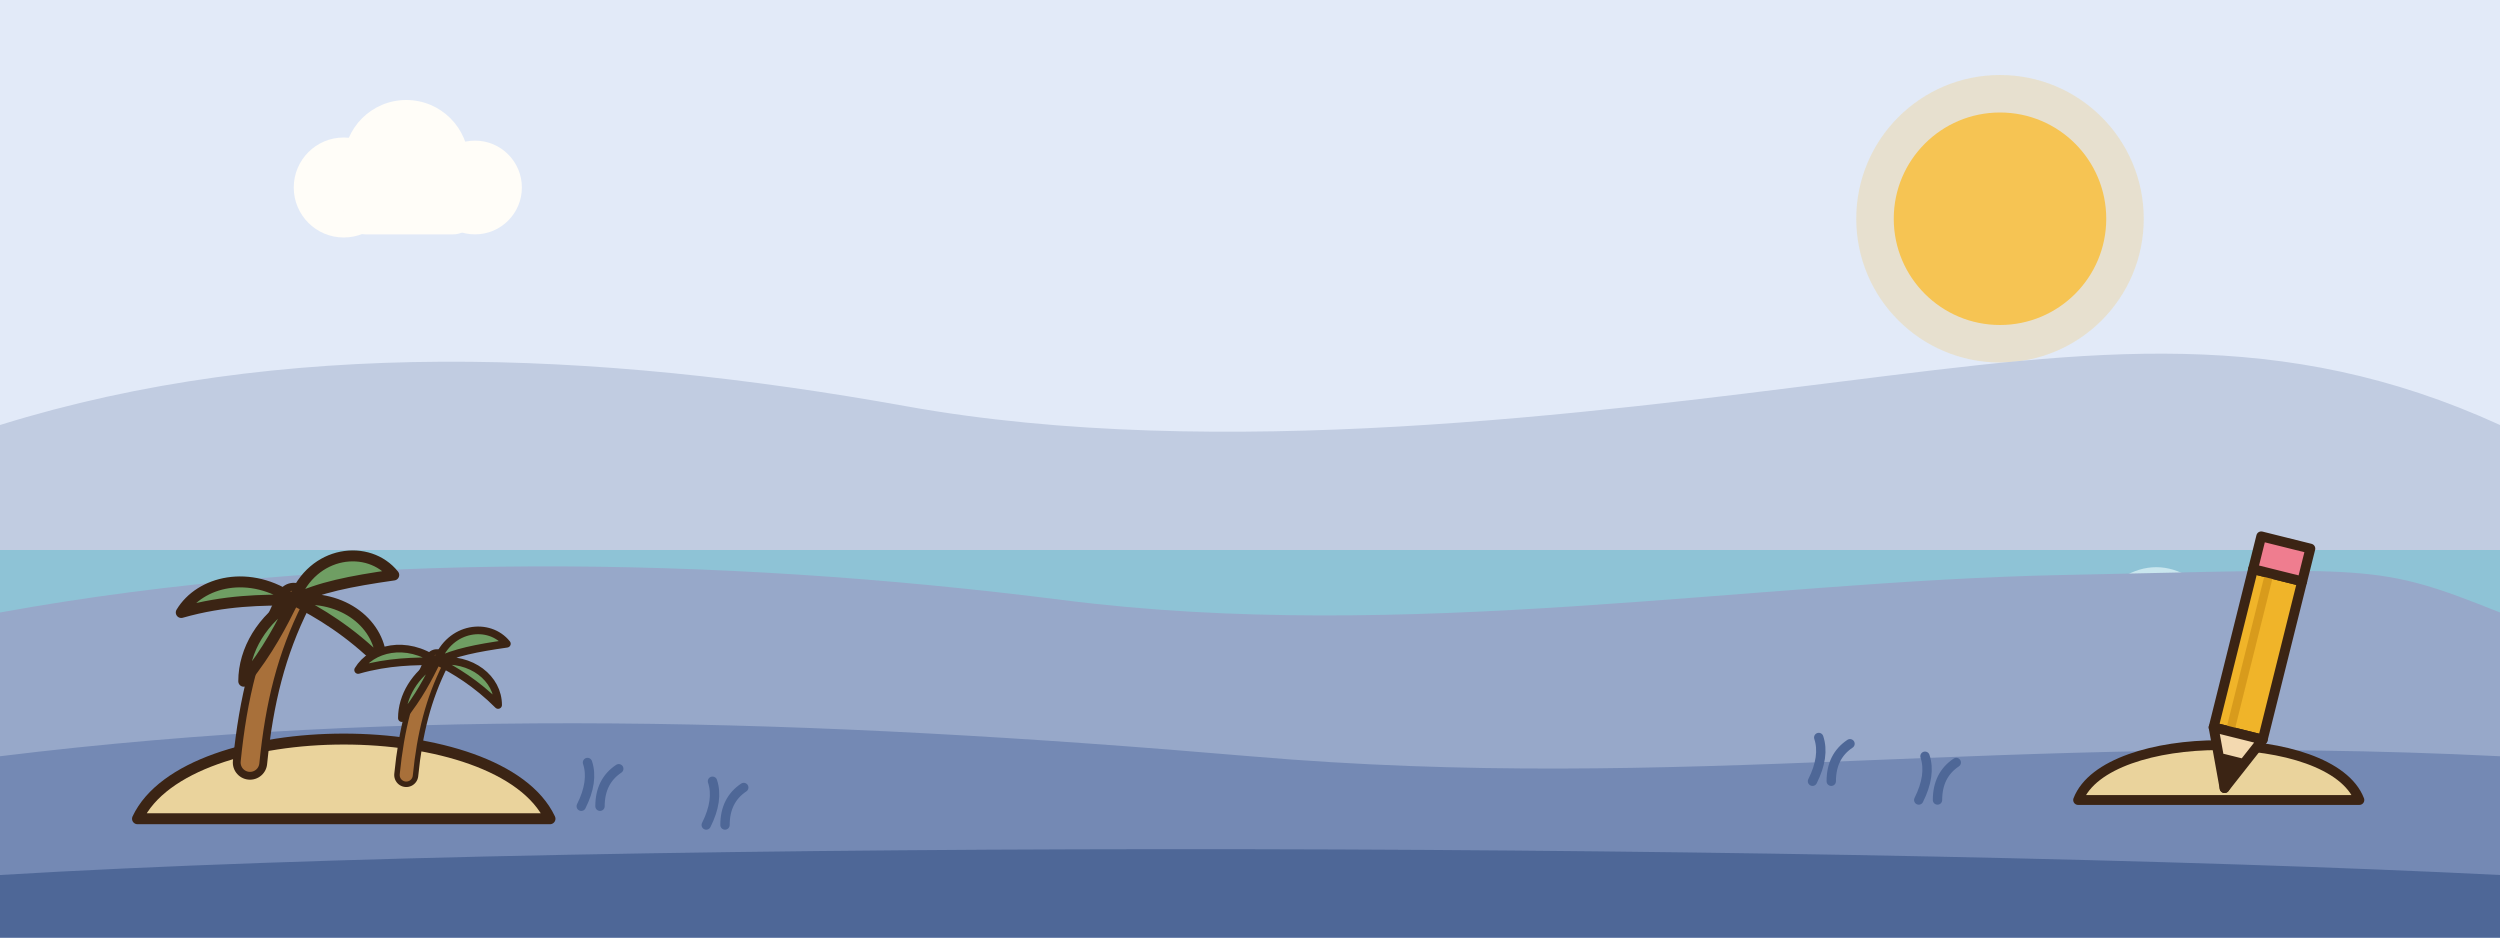
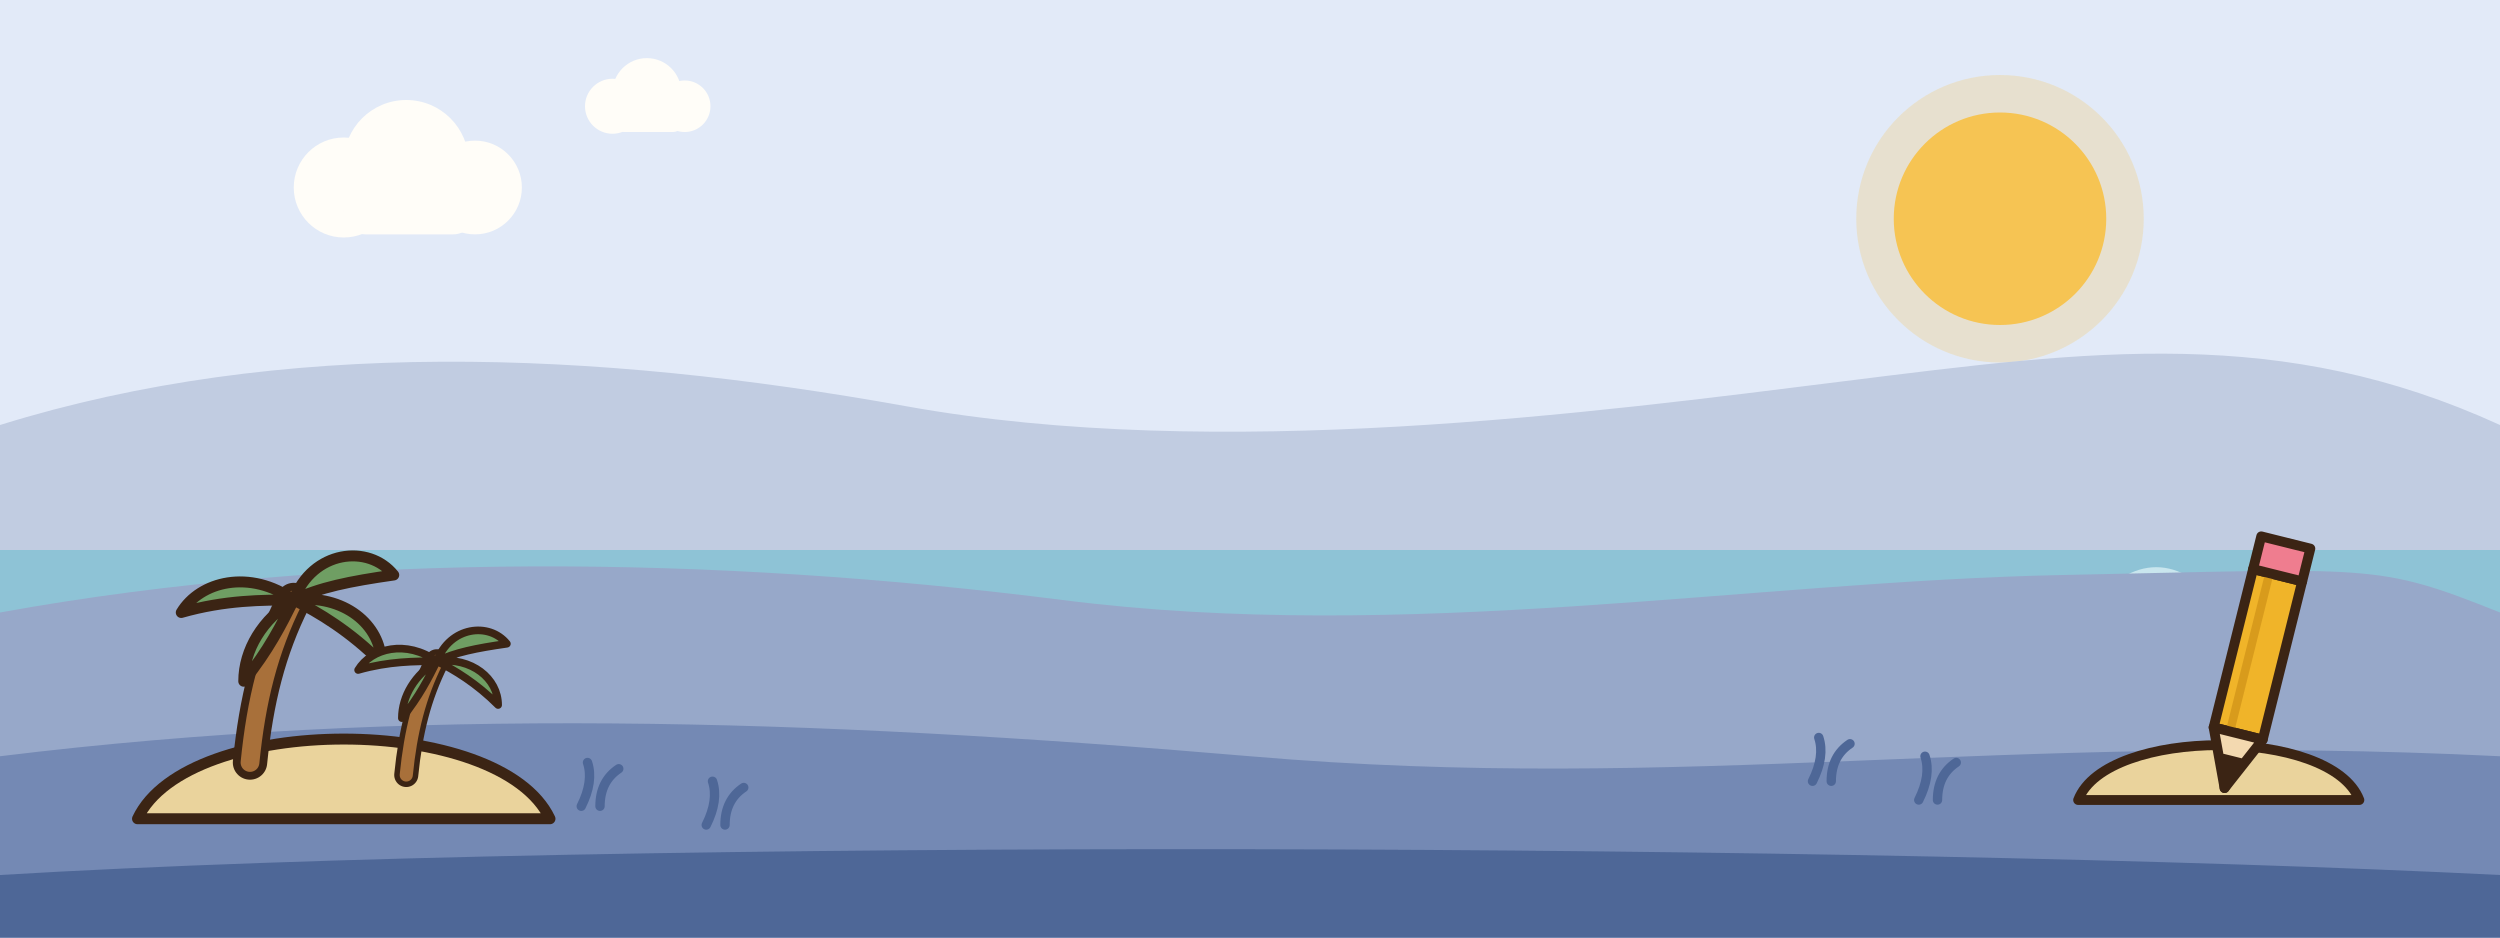
<svg xmlns="http://www.w3.org/2000/svg" viewBox="0 0 800 300" role="img" aria-labelledby="t">
  <rect width="800" height="300" fill="#e2eaf8" />
  <circle cx="640" cy="70" r="46" fill="#f6c453" opacity=".25" />
  <circle cx="640" cy="70" r="34" fill="#f6c453" />
  <g transform="translate(110 60)" fill="#fffdf8">
    <circle r="16" />
    <circle cx="20" cy="-8" r="20" />
    <circle cx="42" r="15" />
    <rect width="42" height="15" rx="7" />
  </g>
-   <g transform="translate(700 140) scale(.55)" fill="#fffdf8">
+   <g transform="translate(196 34) scale(.55)" fill="#fffdf8">
    <circle r="16" />
    <circle cx="20" cy="-8" r="20" />
    <circle cx="42" r="15" />
    <rect width="42" height="15" rx="7" />
  </g>
  <path d="M0 136C90 108 190 112 290 130S510 132 590 122 730 104 800 136V300H0Z" fill="#c1cce1" />
  <path d="M0 176H800V230H0Z" fill="#8ec3d6" />
  <path d="M120 192q10-6 20 0t20 0M176 204q10-6 20 0t20 0M600 200q10-6 20 0t20 0M680 186q10-6 20 0t20 0" fill="none" stroke="#c9e6ee" stroke-width="3" stroke-linecap="round" />
  <path d="M0 196C110 176 230 178 340 192S560 186 660 184 760 180 800 196V300H0Z" fill="#97a8c9" />
  <g transform="translate(196 250) scale(1 .42) rotate(45)" opacity=".5">
    <rect x="-30" y="-30" width="60" height="60" fill="#f6efe2" />
    <path d="M-30-30h20v20h-20zM10-30h20v20H10zM-10-10h20v20h-20zM-30 10h20v20h-20zM10 10h20v20H10z" fill="#34528d" />
  </g>
  <path d="M0 242C130 226 260 230 400 242S640 234 800 242V300H0Z" fill="#7489b4" />
  <g transform="translate(10.0 112.0) scale(1)">
    <g stroke="#3b2414" stroke-width="3.5" stroke-linejoin="round" stroke-linecap="round">
      <path d="M34 150C50 116 150 116 166 150Z" fill="#ead39c" />
      <g transform="translate(70 132) scale(1)">
        <path d="M0 0C2-20 6-36 14-52" fill="none" stroke="#3b2414" stroke-width="11" />
        <path d="M0 0C2-20 6-36 14-52" fill="none" stroke="#a8703a" stroke-width="6" />
        <path d="M14-52C0-62-16-58-22-48C-8-52 4-52 14-52ZM14-52C20-68 38-70 46-60C32-58 22-56 14-52ZM14-52C30-54 42-44 42-32C32-42 22-48 14-52ZM14-52C4-46-2-36-2-26C6-36 10-44 14-52Z" fill="#6f9e63" />
      </g>
      <g transform="translate(120 136) scale(0.7)">
        <path d="M0 0C2-20 6-36 14-52" fill="none" stroke="#3b2414" stroke-width="11" />
        <path d="M0 0C2-20 6-36 14-52" fill="none" stroke="#a8703a" stroke-width="6" />
        <path d="M14-52C0-62-16-58-22-48C-8-52 4-52 14-52ZM14-52C20-68 38-70 46-60C32-58 22-56 14-52ZM14-52C30-54 42-44 42-32C32-42 22-48 14-52ZM14-52C4-46-2-36-2-26C6-36 10-44 14-52Z" fill="#6f9e63" />
      </g>
    </g>
  </g>
  <g transform="translate(620.0 121.0) scale(0.9)">
    <g stroke="#3b2414" stroke-width="3.5" stroke-linejoin="round" stroke-linecap="round">
      <path d="M50 150C60 124 140 124 150 150Z" fill="#ead39c" />
      <g transform="translate(104 138) rotate(14)">
        <path d="M-9-70H9V-12H-9Z" fill="#f0b429" />
        <path d="M-3-70V-12" fill="none" stroke="#d89b1c" stroke-width="3" />
        <path d="M-9-82H9V-70H-9Z" fill="#ef7d8f" />
        <path d="M-9-12H9L0 8Z" fill="#f3d9b0" />
        <path d="M-3-2H3L0 8Z" fill="#3b2414" />
      </g>
    </g>
  </g>
  <path d="M186 258q4-8 2-14M192 258q0-8 6-12M226 264q4-8 2-14M232 264q0-8 6-12M580 250q4-8 2-14M586 250q0-8 6-12M614 256q4-8 2-14M620 256q0-8 6-12" fill="none" stroke="#4e6797" stroke-width="3" stroke-linecap="round" />
  <path d="M0 280C200 268 600 270 800 280V300H0Z" fill="#4e6797" />
</svg>
